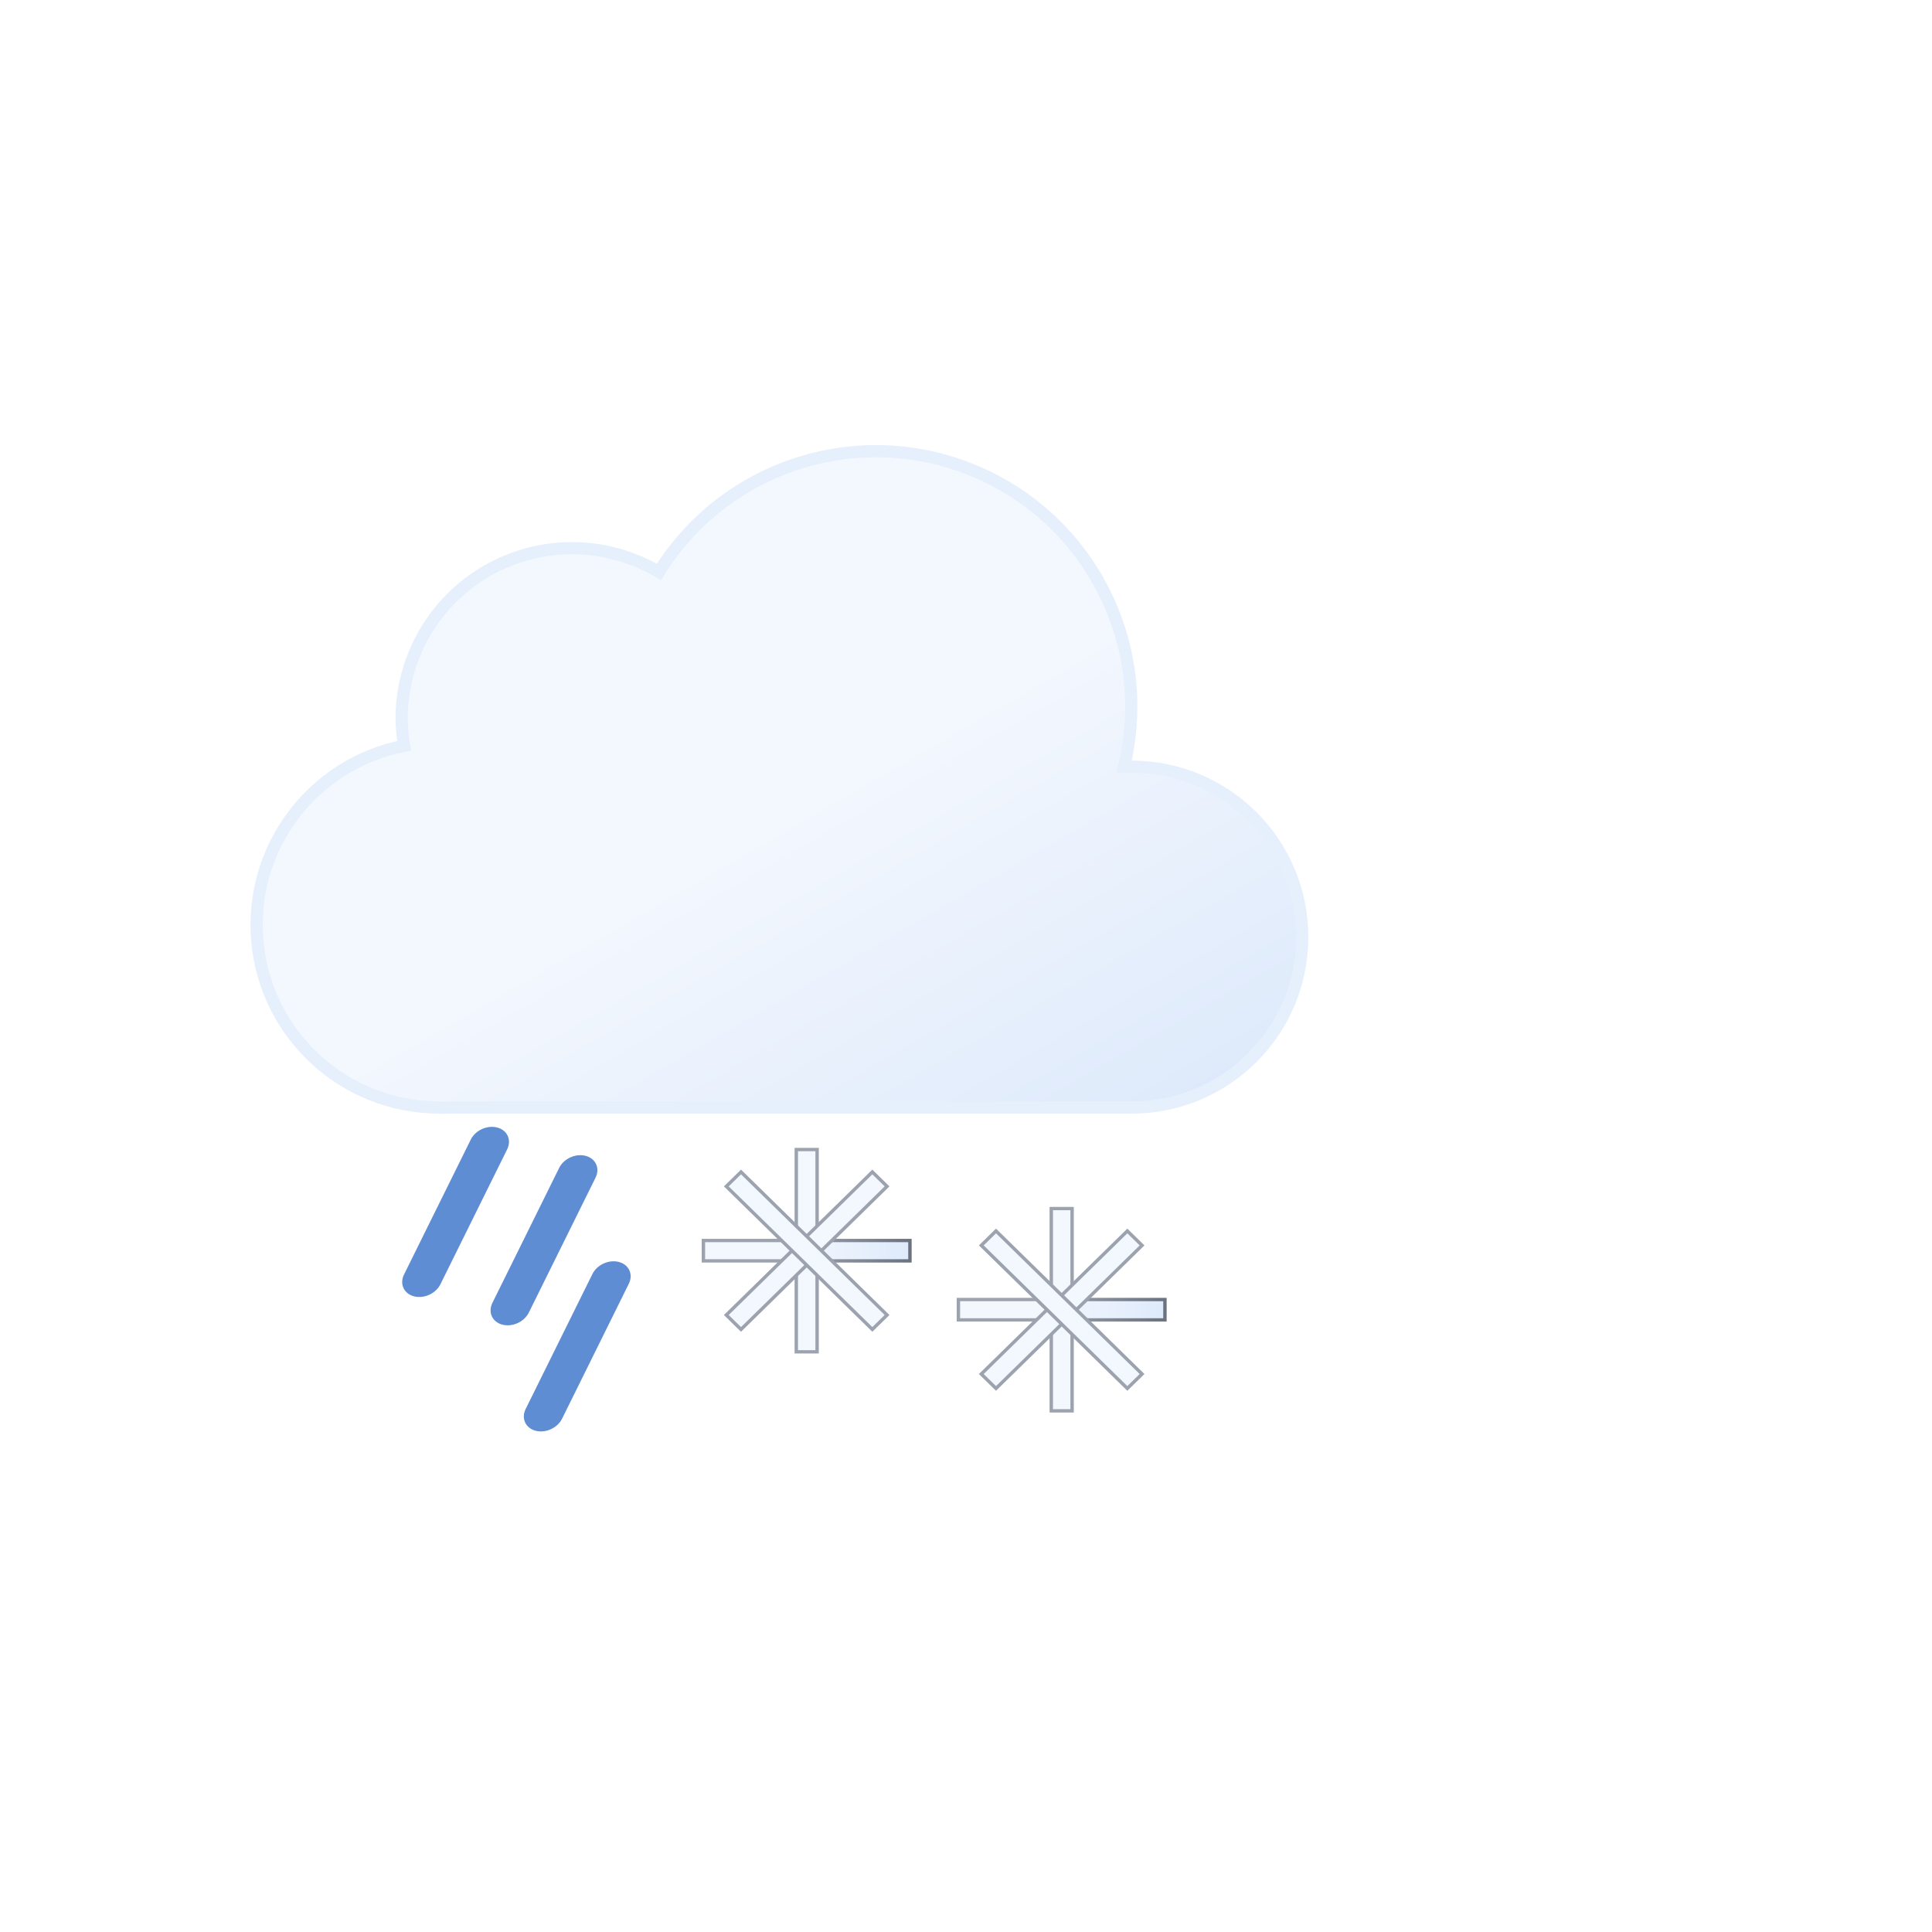
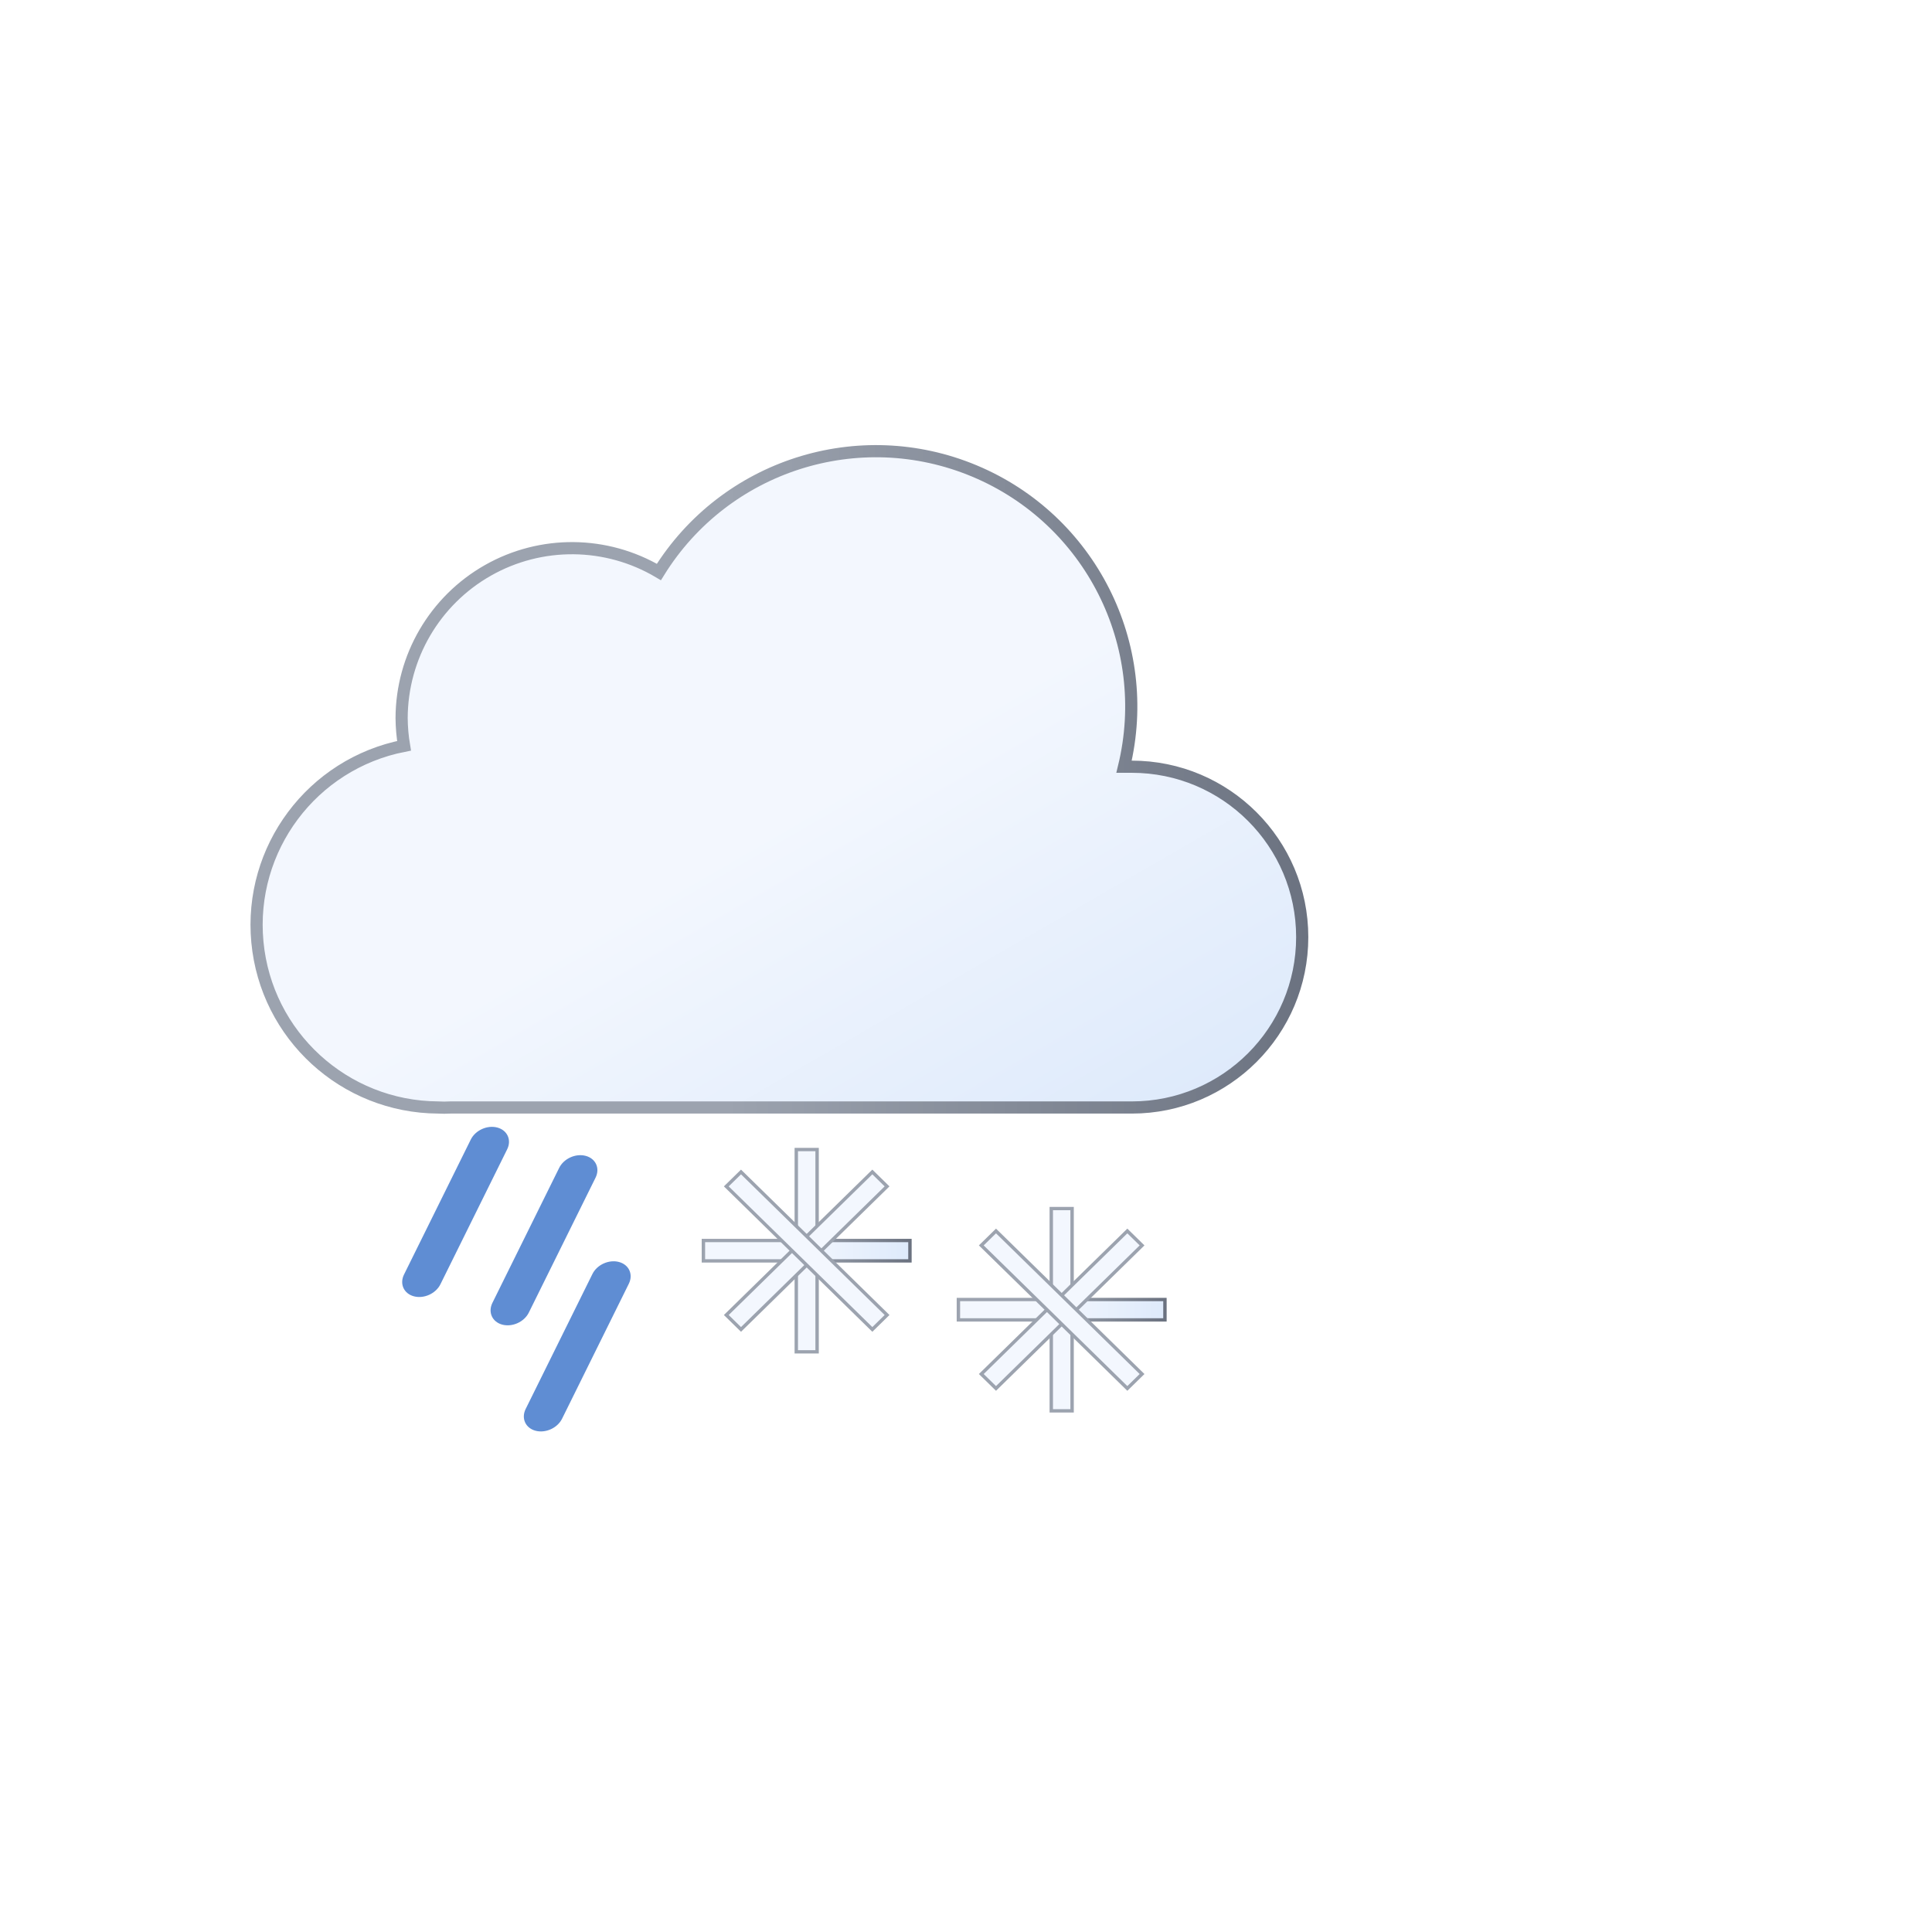
<svg xmlns="http://www.w3.org/2000/svg" xmlns:xlink="http://www.w3.org/1999/xlink" viewBox="0 0 79.374 79.374" version="1.1" id="svg22" width="300" height="300">
  <defs id="defs16">
    <linearGradient id="a" x1="40.76" y1="23" x2="50.83" y2="40.46" gradientUnits="userSpaceOnUse">
      <stop offset="0" stop-color="#9ca3af" id="stop2" />
      <stop offset="0.45" stop-color="#9ca3af" id="stop4" />
      <stop offset="1" stop-color="#6b7280" id="stop6" />
    </linearGradient>
    <linearGradient id="b" x1="22.56" y1="21.96" x2="39.2" y2="50.8" gradientUnits="userSpaceOnUse">
      <stop offset="0" stop-color="#f3f7fe" id="stop9" />
      <stop offset="0.45" stop-color="#f3f7fe" id="stop11" />
      <stop offset="1" stop-color="#deeafb" id="stop13" />
    </linearGradient>
    <linearGradient xlink:href="#b" id="linearGradient1029" x1="22.159" y1="65.106" x2="35.108" y2="65.106" gradientUnits="userSpaceOnUse" />
    <linearGradient xlink:href="#b" id="linearGradient1037" x1="22.159" y1="65.106" x2="35.108" y2="65.106" gradientUnits="userSpaceOnUse" />
    <linearGradient xlink:href="#b" id="linearGradient1779" gradientUnits="userSpaceOnUse" x1="22.159" y1="65.106" x2="35.108" y2="65.106" />
    <linearGradient xlink:href="#b" id="linearGradient1781" gradientUnits="userSpaceOnUse" x1="22.159" y1="65.106" x2="35.108" y2="65.106" />
    <linearGradient xlink:href="#b" id="linearGradient1783" gradientUnits="userSpaceOnUse" x1="22.159" y1="65.106" x2="35.108" y2="65.106" />
    <linearGradient xlink:href="#b" id="linearGradient1785" gradientUnits="userSpaceOnUse" x1="22.159" y1="65.106" x2="35.108" y2="65.106" />
    <linearGradient xlink:href="#b" id="linearGradient1787" gradientUnits="userSpaceOnUse" x1="22.159" y1="65.106" x2="35.108" y2="65.106" />
    <linearGradient xlink:href="#b" id="linearGradient1789" gradientUnits="userSpaceOnUse" x1="22.159" y1="65.106" x2="35.108" y2="65.106" />
    <linearGradient xlink:href="#b" id="linearGradient1791" gradientUnits="userSpaceOnUse" x1="22.159" y1="65.106" x2="35.108" y2="65.106" />
    <linearGradient xlink:href="#b" id="linearGradient1793" gradientUnits="userSpaceOnUse" x1="22.159" y1="65.106" x2="35.108" y2="65.106" />
    <linearGradient xlink:href="#a" id="linearGradient858" x1="22.159" y1="65.106" x2="35.108" y2="65.106" gradientUnits="userSpaceOnUse" />
    <linearGradient xlink:href="#a" id="linearGradient866" x1="22.159" y1="65.106" x2="35.108" y2="65.106" gradientUnits="userSpaceOnUse" />
+     <linearGradient xlink:href="#b" id="linearGradient854" gradientUnits="userSpaceOnUse" x1="22.56" y1="21.96" x2="39.2" y2="50.8" />
+     <linearGradient xlink:href="#a" id="linearGradient862" x1="10.289" y1="32.022" x2="53.75" y2="32.022" gradientUnits="userSpaceOnUse" />
  </defs>
-   <path d="m 46.5,31.5 h -0.32 a 10.49,10.49 0 0 0 -19.11,-8 7,7 0 0 0 -10.57,6 7.21,7.21 0 0 0 0.1,1.14 7.5,7.5 0 0 0 1.4,14.86 4.19,4.19 0 0 0 0.5,0 v 0 h 28 a 7,7 0 0 0 0,-14 z" stroke="#e6effc" stroke-miterlimit="10" stroke-width="0.5" fill="url(#b)" id="path20" />
+   <path d="m 46.5,31.5 h -0.32 a 10.49,10.49 0 0 0 -19.11,-8 7,7 0 0 0 -10.57,6 7.21,7.21 0 0 0 0.1,1.14 7.5,7.5 0 0 0 1.4,14.86 4.19,4.19 0 0 0 0.5,0 v 0 h 28 a 7,7 0 0 0 0,-14 z" stroke="#e6effc" stroke-miterlimit="10" stroke-width="0.5" fill="url(#b)" id="path20" style="fill-opacity:1;fill:url(#linearGradient854);stroke:url(#linearGradient862)" />
  <g style="fill:url(#linearGradient1029);fill-opacity:1;stroke:url(#linearGradient858)" transform="matrix(0.6552943,0,0,0.6418236,14.37799,9.597142)" id="g79">
    <rect style="fill:url(#linearGradient1779);fill-opacity:1;stroke-width:0.213;stroke:url(#linearGradient858)" id="rect40" width="12.949" height="1.305" x="22.159" y="64.453" ry="0" />
    <rect style="fill:url(#linearGradient1781);fill-opacity:1;stroke-width:0.213;stroke:url(#linearGradient858)" id="rect40-3" width="12.949" height="1.305" x="-71.58" y="27.982" ry="0" transform="rotate(-90)" />
    <rect style="fill:url(#linearGradient1783);fill-opacity:1;stroke-width:0.213;stroke:url(#linearGradient858)" id="rect40-6" width="12.949" height="1.305" x="-32.264" y="65.631" ry="0" transform="rotate(-45)" />
    <rect style="fill:url(#linearGradient1785);fill-opacity:1;stroke-width:0.213;stroke:url(#linearGradient858)" id="rect40-3-7" width="12.949" height="1.305" x="-72.758" y="-26.442" ry="0" transform="rotate(-135)" />
  </g>
  <g style="fill:url(#linearGradient1037);fill-opacity:1;stroke:url(#linearGradient866)" id="g79-5" transform="matrix(0.6552943,0,0,0.6418236,24.85421,12.0216)">
    <rect style="fill:url(#linearGradient1787);fill-opacity:1;stroke-width:0.213;stroke:url(#linearGradient866)" id="rect40-35" width="12.949" height="1.305" x="22.159" y="64.453" ry="0" />
    <rect style="fill:url(#linearGradient1789);fill-opacity:1;stroke-width:0.213;stroke:url(#linearGradient866)" id="rect40-3-6" width="12.949" height="1.305" x="-71.58" y="27.982" ry="0" transform="rotate(-90)" />
    <rect style="fill:url(#linearGradient1791);fill-opacity:1;stroke-width:0.213;stroke:url(#linearGradient866)" id="rect40-6-2" width="12.949" height="1.305" x="-32.264" y="65.631" ry="0" transform="rotate(-45)" />
    <rect style="fill:url(#linearGradient1793);fill-opacity:1;stroke-width:0.213;stroke:url(#linearGradient866)" id="rect40-3-7-9" width="12.949" height="1.305" x="-72.758" y="-26.442" ry="0" transform="rotate(-135)" />
  </g>
  <rect style="fill:#5f8dd3;stroke-width:0.147" id="rect400-3-0-2" width="7.735" height="1.548" x="44.363" y="-47.463" ry="0.774" transform="matrix(-0.4433532,0.896347,-0.9659346,-0.2587862,0,0)" />
  <rect style="fill:#5f8dd3;stroke-width:0.147" id="rect400-3-0-2-1" width="7.735" height="1.548" x="40.241" y="-40.397" ry="0.774" transform="matrix(-0.4433532,0.896347,-0.9659346,-0.2587862,0,0)" />
  <rect style="fill:#5f8dd3;stroke-width:0.147" id="rect400-3-0-2-1-1" width="7.735" height="1.548" x="40.429" y="-44.243" ry="0.774" transform="matrix(-0.4433532,0.896347,-0.9659346,-0.2587862,0,0)" />
</svg>
